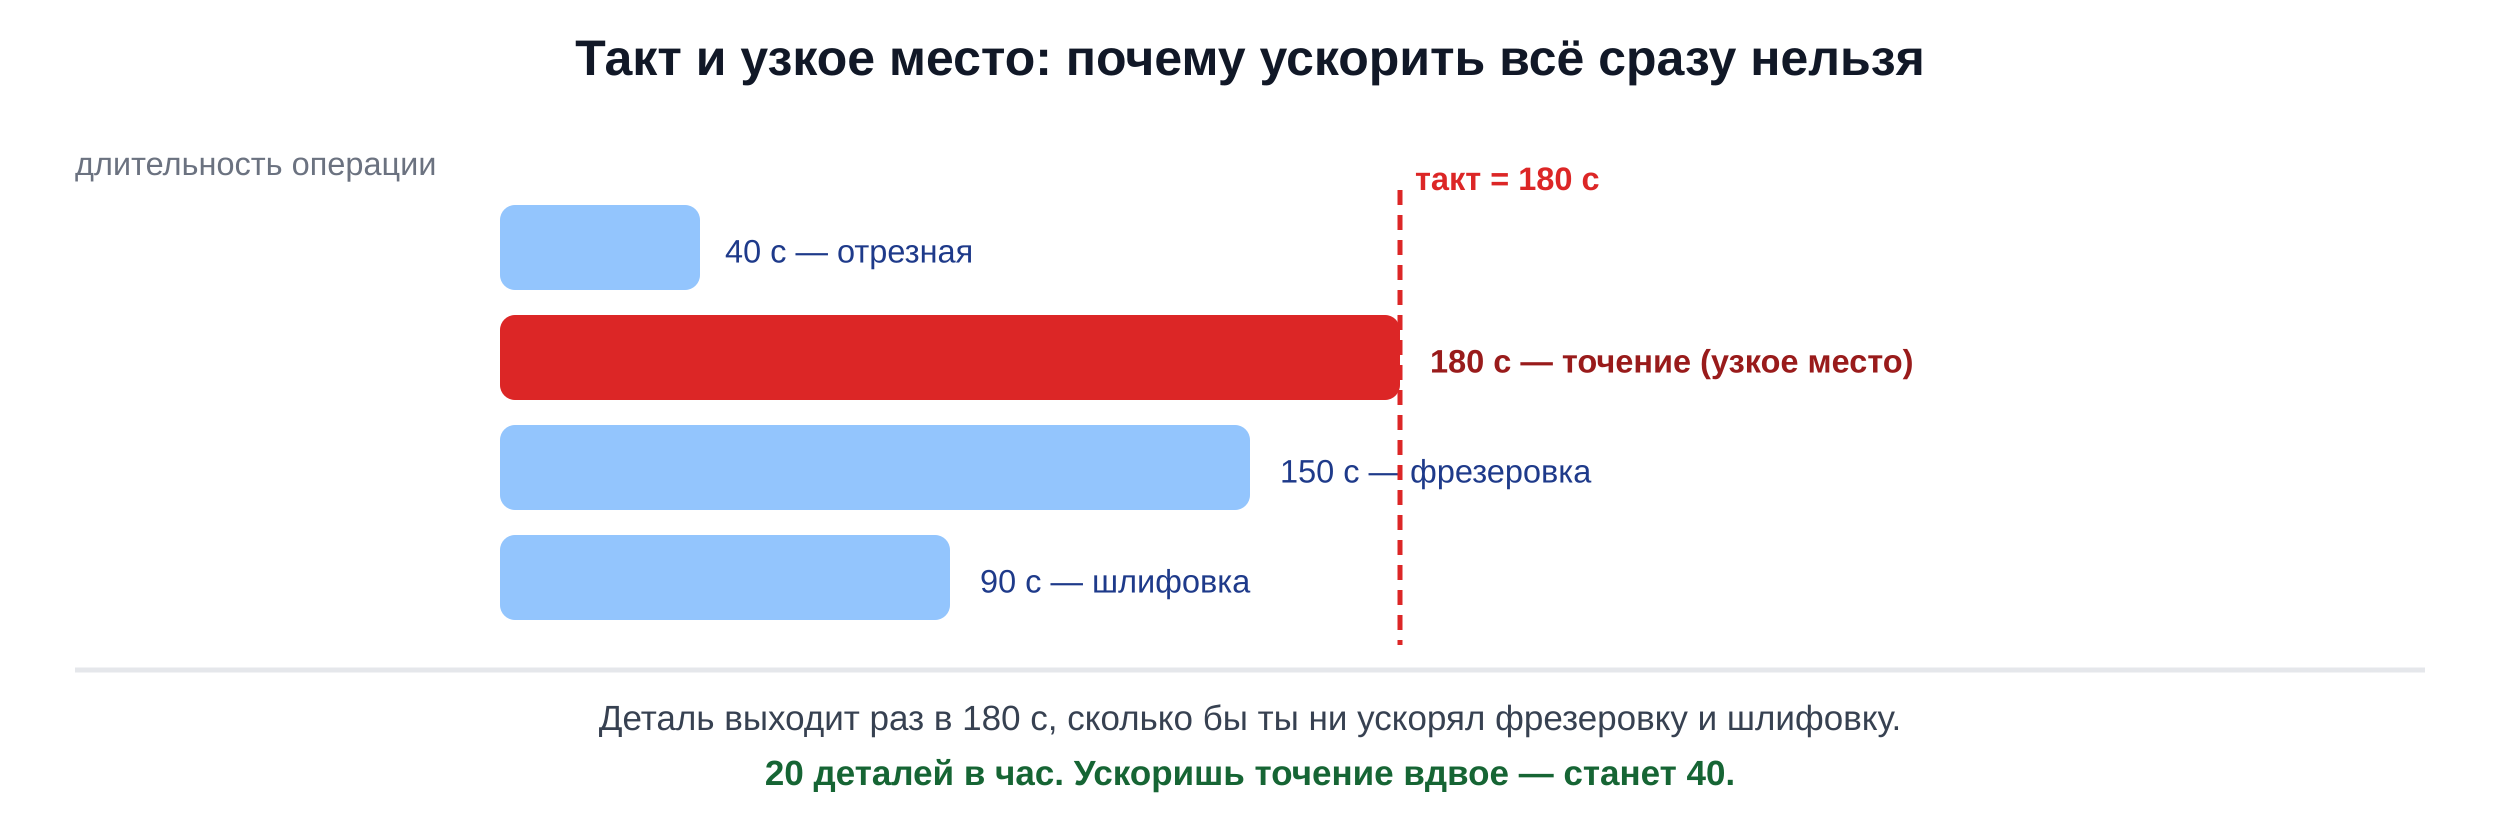
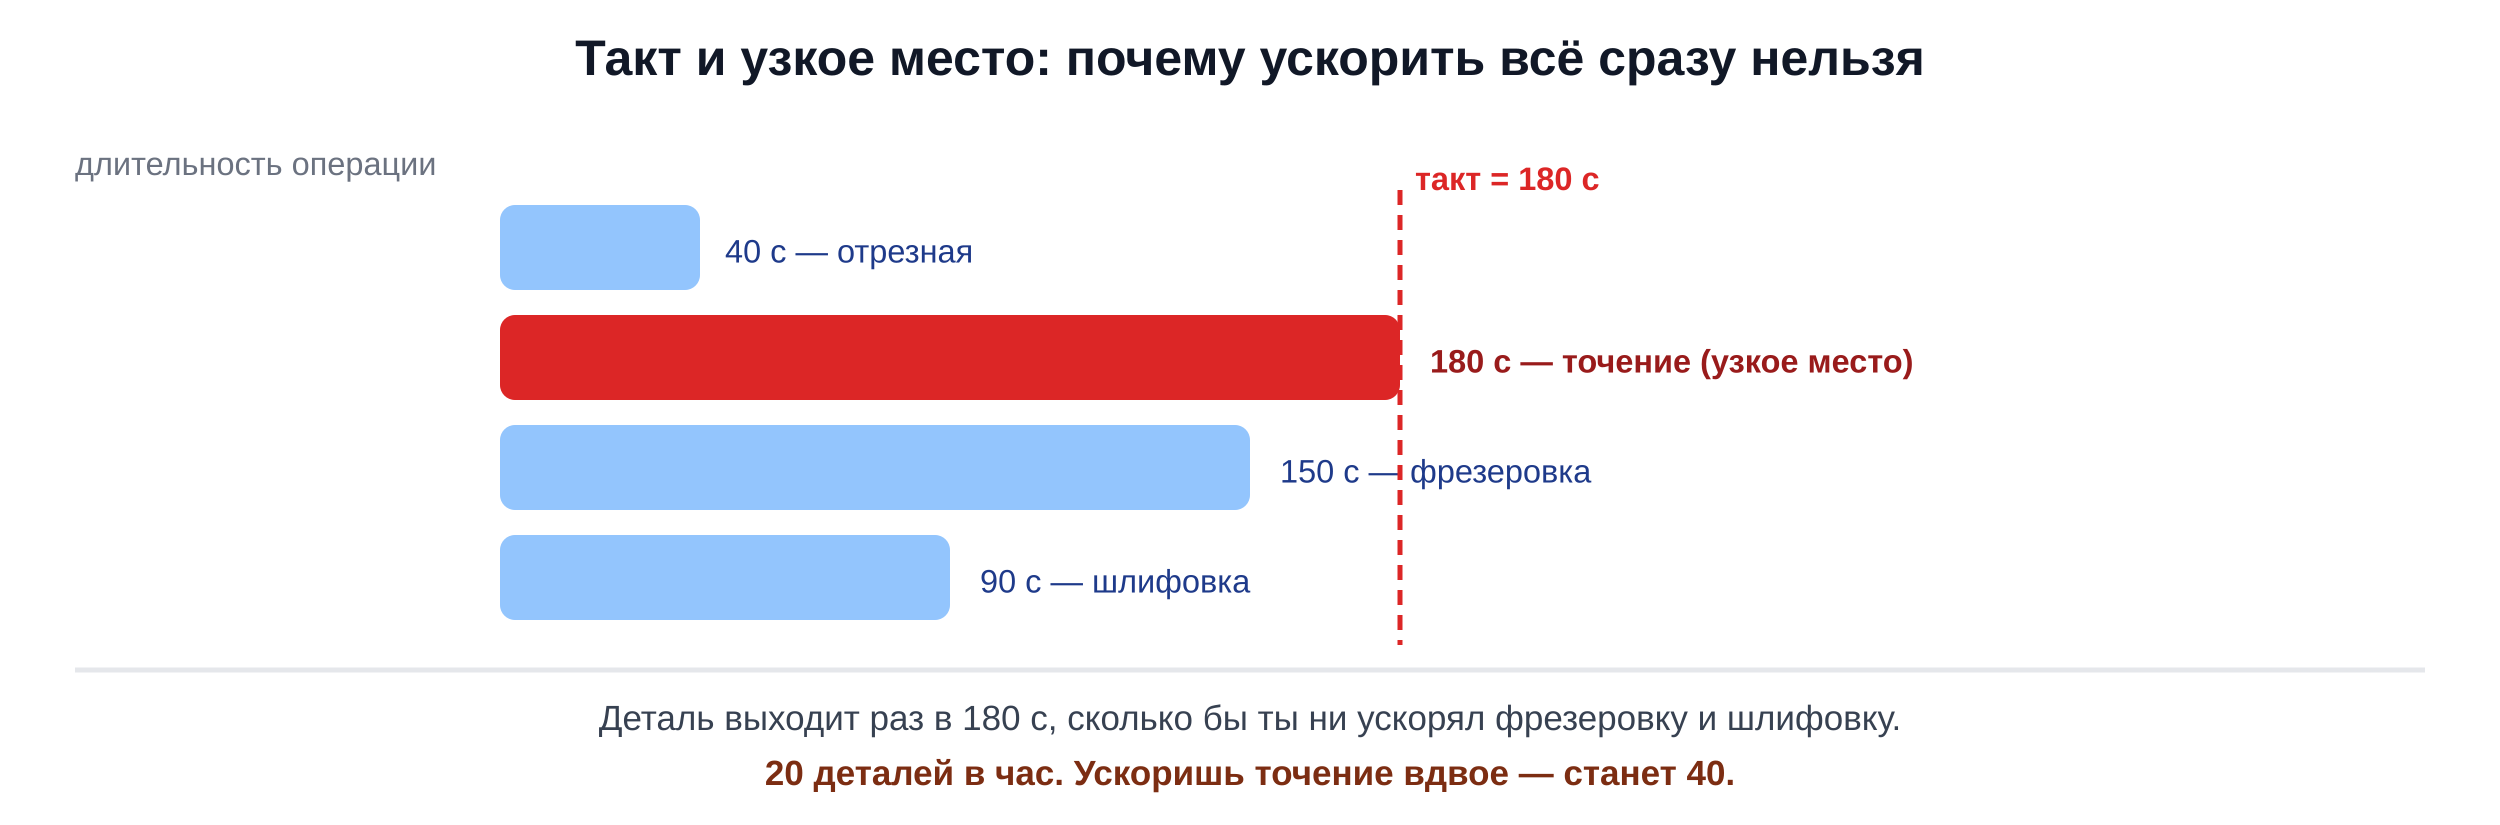
<svg xmlns="http://www.w3.org/2000/svg" width="1000" height="330" viewBox="0 0 1000 330" font-family="Arial, Helvetica, sans-serif">
  <rect width="1000" height="330" fill="#ffffff" />
  <text x="500" y="30" text-anchor="middle" font-size="20" font-weight="bold" fill="#111827">Такт и узкое место: почему ускорить всё сразу нельзя</text>
  <g font-size="13">
    <text x="30" y="70" font-size="13" fill="#6b7280">длительность операции</text>
    <rect x="200" y="82" width="80" height="34" rx="6" fill="#93c5fd" />
    <text x="290" y="105" font-size="13" fill="#1e3a8a">40 с — отрезная</text>
    <rect x="200" y="126" width="360" height="34" rx="6" fill="#dc2626" />
    <text x="572" y="149" font-size="13" fill="#991b1b" font-weight="bold">180 с — точение (узкое место)</text>
    <rect x="200" y="170" width="300" height="34" rx="6" fill="#93c5fd" />
    <text x="512" y="193" font-size="13" fill="#1e3a8a">150 с — фрезеровка</text>
    <rect x="200" y="214" width="180" height="34" rx="6" fill="#93c5fd" />
    <text x="392" y="237" font-size="13" fill="#1e3a8a">90 с — шлифовка</text>
    <line x1="560" y1="76" x2="560" y2="258" stroke="#dc2626" stroke-width="2" stroke-dasharray="6 4" />
    <text x="566" y="76" font-size="13" font-weight="bold" fill="#dc2626">такт = 180 с</text>
    <line x1="30" y1="268" x2="970" y2="268" stroke="#e5e7eb" stroke-width="2" />
    <text x="500" y="292" text-anchor="middle" font-size="14" fill="#374151">Деталь выходит раз в 180 с, сколько бы ты ни ускорял фрезеровку и шлифовку.</text>
-     <text x="500" y="314" text-anchor="middle" font-size="14" font-weight="bold" fill="#166534">20 деталей в час. Ускоришь точение вдвое — станет 40.</text>
+     <text x="500" y="314" text-anchor="middle" font-size="14" font-weight="bold" fill="#7c2d12">20 деталей в час. Ускоришь точение вдвое — станет 40.</text>
  </g>
</svg>
